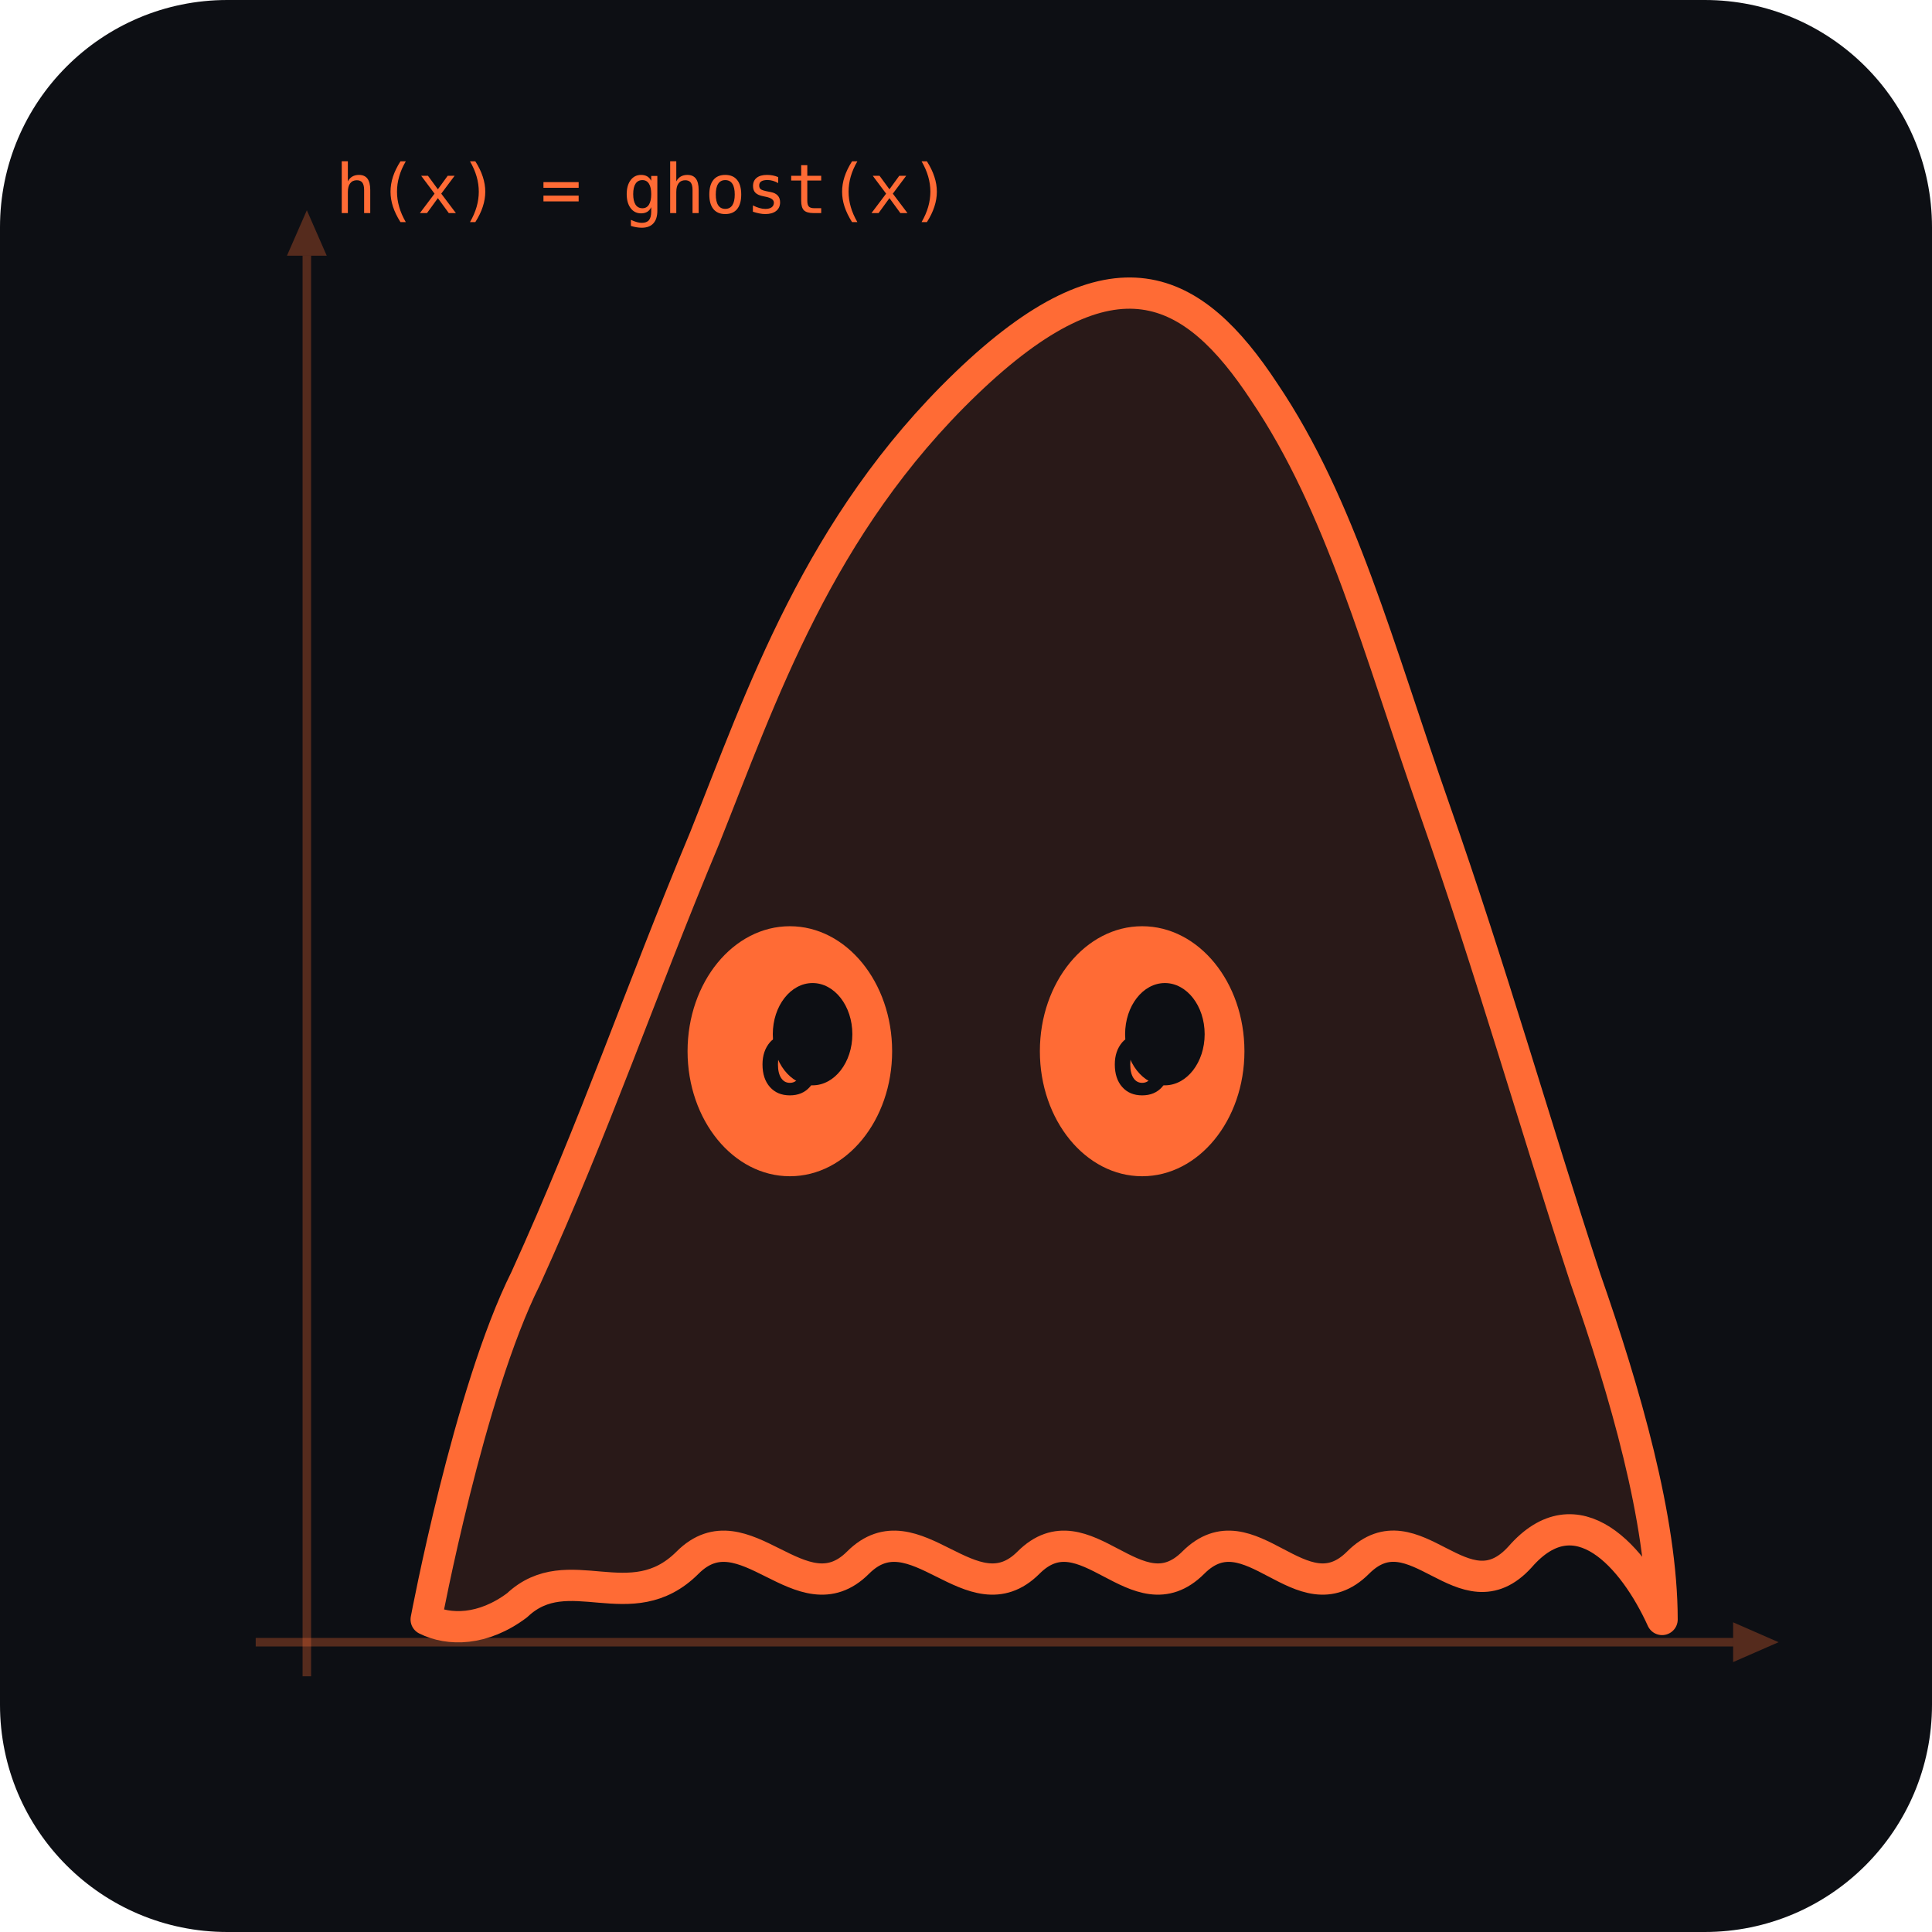
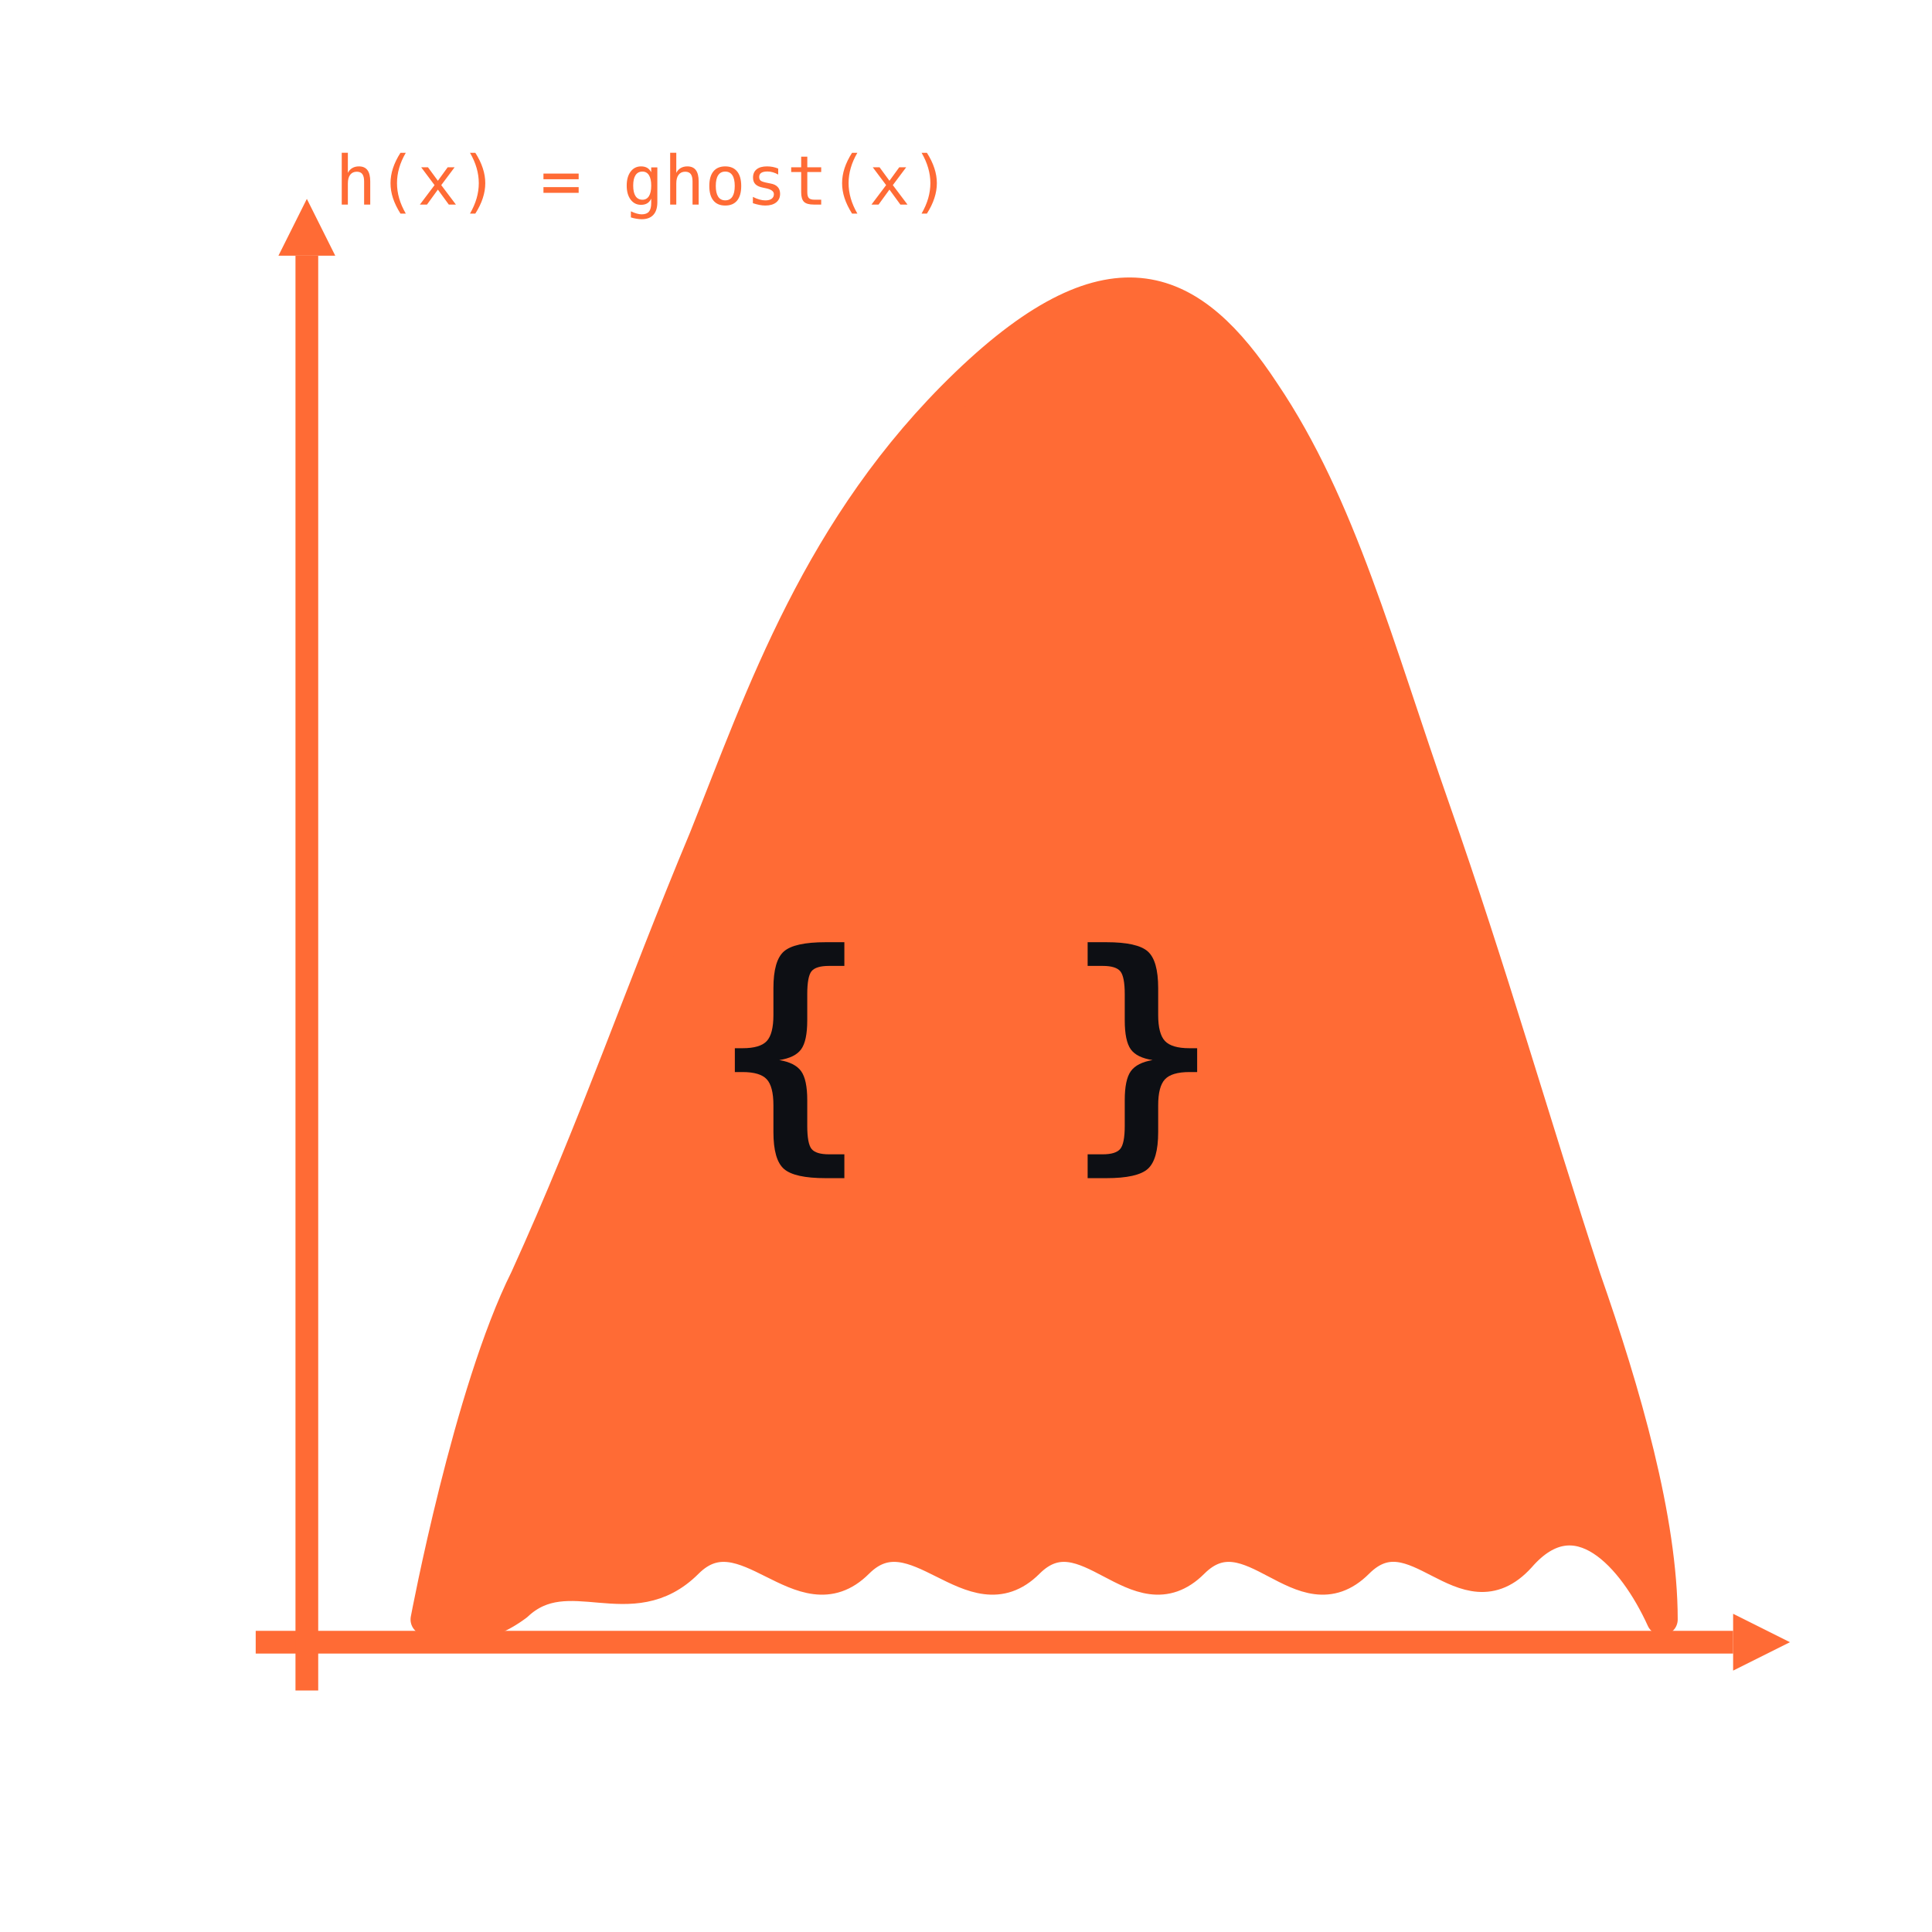
<svg xmlns="http://www.w3.org/2000/svg" width="680" height="680" viewBox="0 0 680 680">
-   <rect width="680" height="680" fill="#0d0f14" rx="80" />
-   <path d="       M 150 570       C 150 570, 165 490, 185 450       C 210 395, 225 350, 248 295       C 268 245, 288 185, 340 135       C 392 85, 420 100, 445 138       C 472 178, 485 228, 505 285       C 525 342, 540 395, 558 450       C 572 490, 585 535, 585 570       C 575 548, 555 525, 535 548       C 515 570, 498 530, 478 550       C 458 570, 440 530, 420 550       C 400 570, 382 530, 362 550       C 342 570, 322 530, 302 550       C 282 570, 262 530, 242 550       C 222 570, 200 548, 182 565       C 170 574, 158 574, 150 570       Z     " fill="#ff6b35" fill-opacity="0.12" stroke="#ff6b35" stroke-width="11" stroke-linejoin="round" />
-   <ellipse fill="#ff6b35" cx="278" cy="370" rx="36" ry="44" />
-   <ellipse fill="#0d0f14" cx="286" cy="364" rx="14" ry="18" />
-   <text font-family="monospace" fill="#0d0f14" font-size="38" font-weight="bold" x="278" y="385" text-anchor="middle">σ</text>
-   <ellipse fill="#ff6b35" cx="402" cy="370" rx="36" ry="44" />
-   <ellipse fill="#0d0f14" cx="410" cy="364" rx="14" ry="18" />
-   <text font-family="monospace" fill="#0d0f14" font-size="38" font-weight="bold" x="402" y="385" text-anchor="middle">σ</text>
-   <line x1="90" y1="578" x2="610" y2="578" stroke="#ff6b35" stroke-width="3" stroke-opacity="0.3" />
-   <polygon points="610,571 626,578 610,585" fill="#ff6b35" fill-opacity="0.3" />
-   <line x1="108" y1="590" x2="108" y2="90" stroke="#ff6b35" stroke-width="3" stroke-opacity="0.3" />
-   <polygon points="101,90 108,74 115,90" fill="#ff6b35" fill-opacity="0.3" />
-   <text font-family="monospace" fill="#ff6b35" font-size="24" x="118" y="75" text-anchor="start">h(x) = ghost(x)</text>
+   <path d="       M 150 570       C 150 570, 165 490, 185 450       C 210 395, 225 350, 248 295       C 268 245, 288 185, 340 135       C 392 85, 420 100, 445 138       C 472 178, 485 228, 505 285       C 525 342, 540 395, 558 450       C 572 490, 585 535, 585 570       C 575 548, 555 525, 535 548       C 515 570, 498 530, 478 550       C 458 570, 440 530, 420 550       C 400 570, 382 530, 362 550       C 342 570, 322 530, 302 550       C 282 570, 262 530, 242 550       C 222 570, 200 548, 182 565       C 170 574, 158 574, 150 570       Z     " fill="#ff6b35" stroke="#ff6b35" stroke-width="11" stroke-linejoin="round" />
+   <text font-family="monospace" fill="#0d0f14" font-size="90" font-weight="bold" x="278" y="400" text-anchor="middle">{</text>
+   <text font-family="monospace" fill="#0d0f14" font-size="90" font-weight="bold" x="402" y="400" text-anchor="middle">}</text>
+   <line x1="90" y1="578" x2="610" y2="578" stroke="#ff6b35" stroke-width="8" />
+   <polygon points="610,568 630,578 610,588" fill="#ff6b35" />
+   <line x1="108" y1="595" x2="108" y2="90" stroke="#ff6b35" stroke-width="8" />
+   <polygon points="98,90 108,70 118,90" fill="#ff6b35" />
+   <text font-family="monospace" fill="#ff6b35" font-size="24" x="118" y="72" text-anchor="start">h(x) = ghost(x)</text>
</svg>
